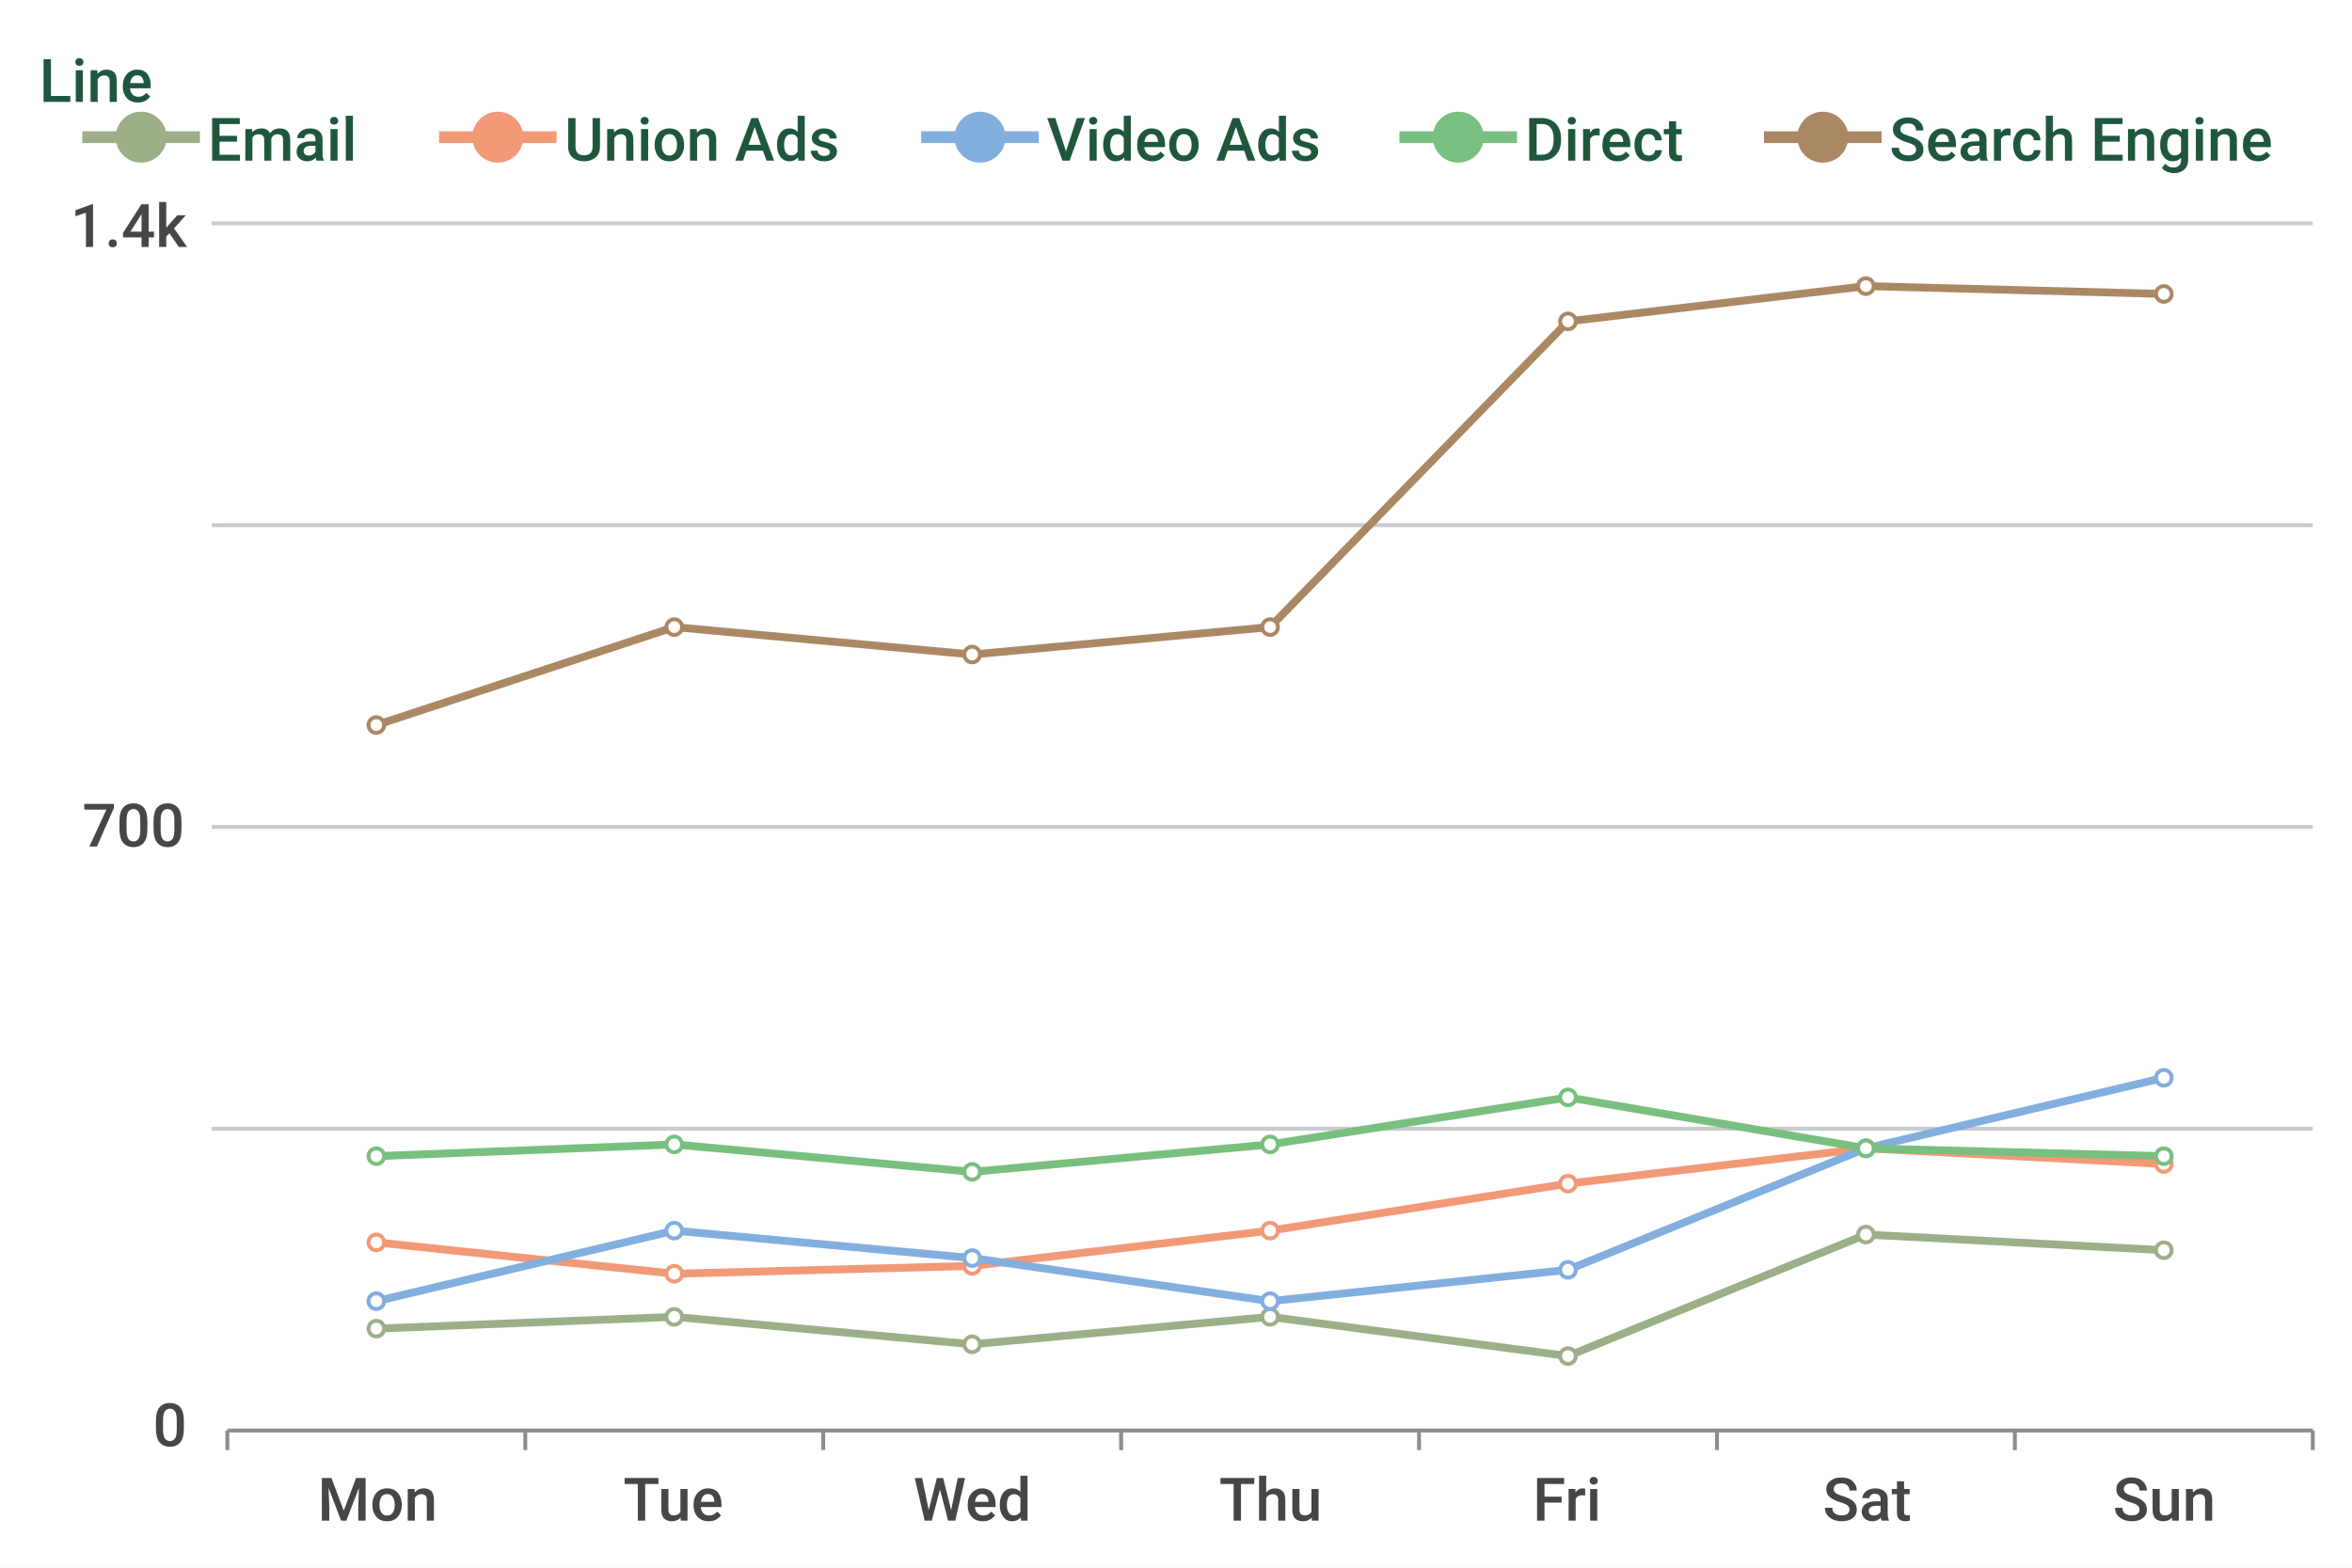
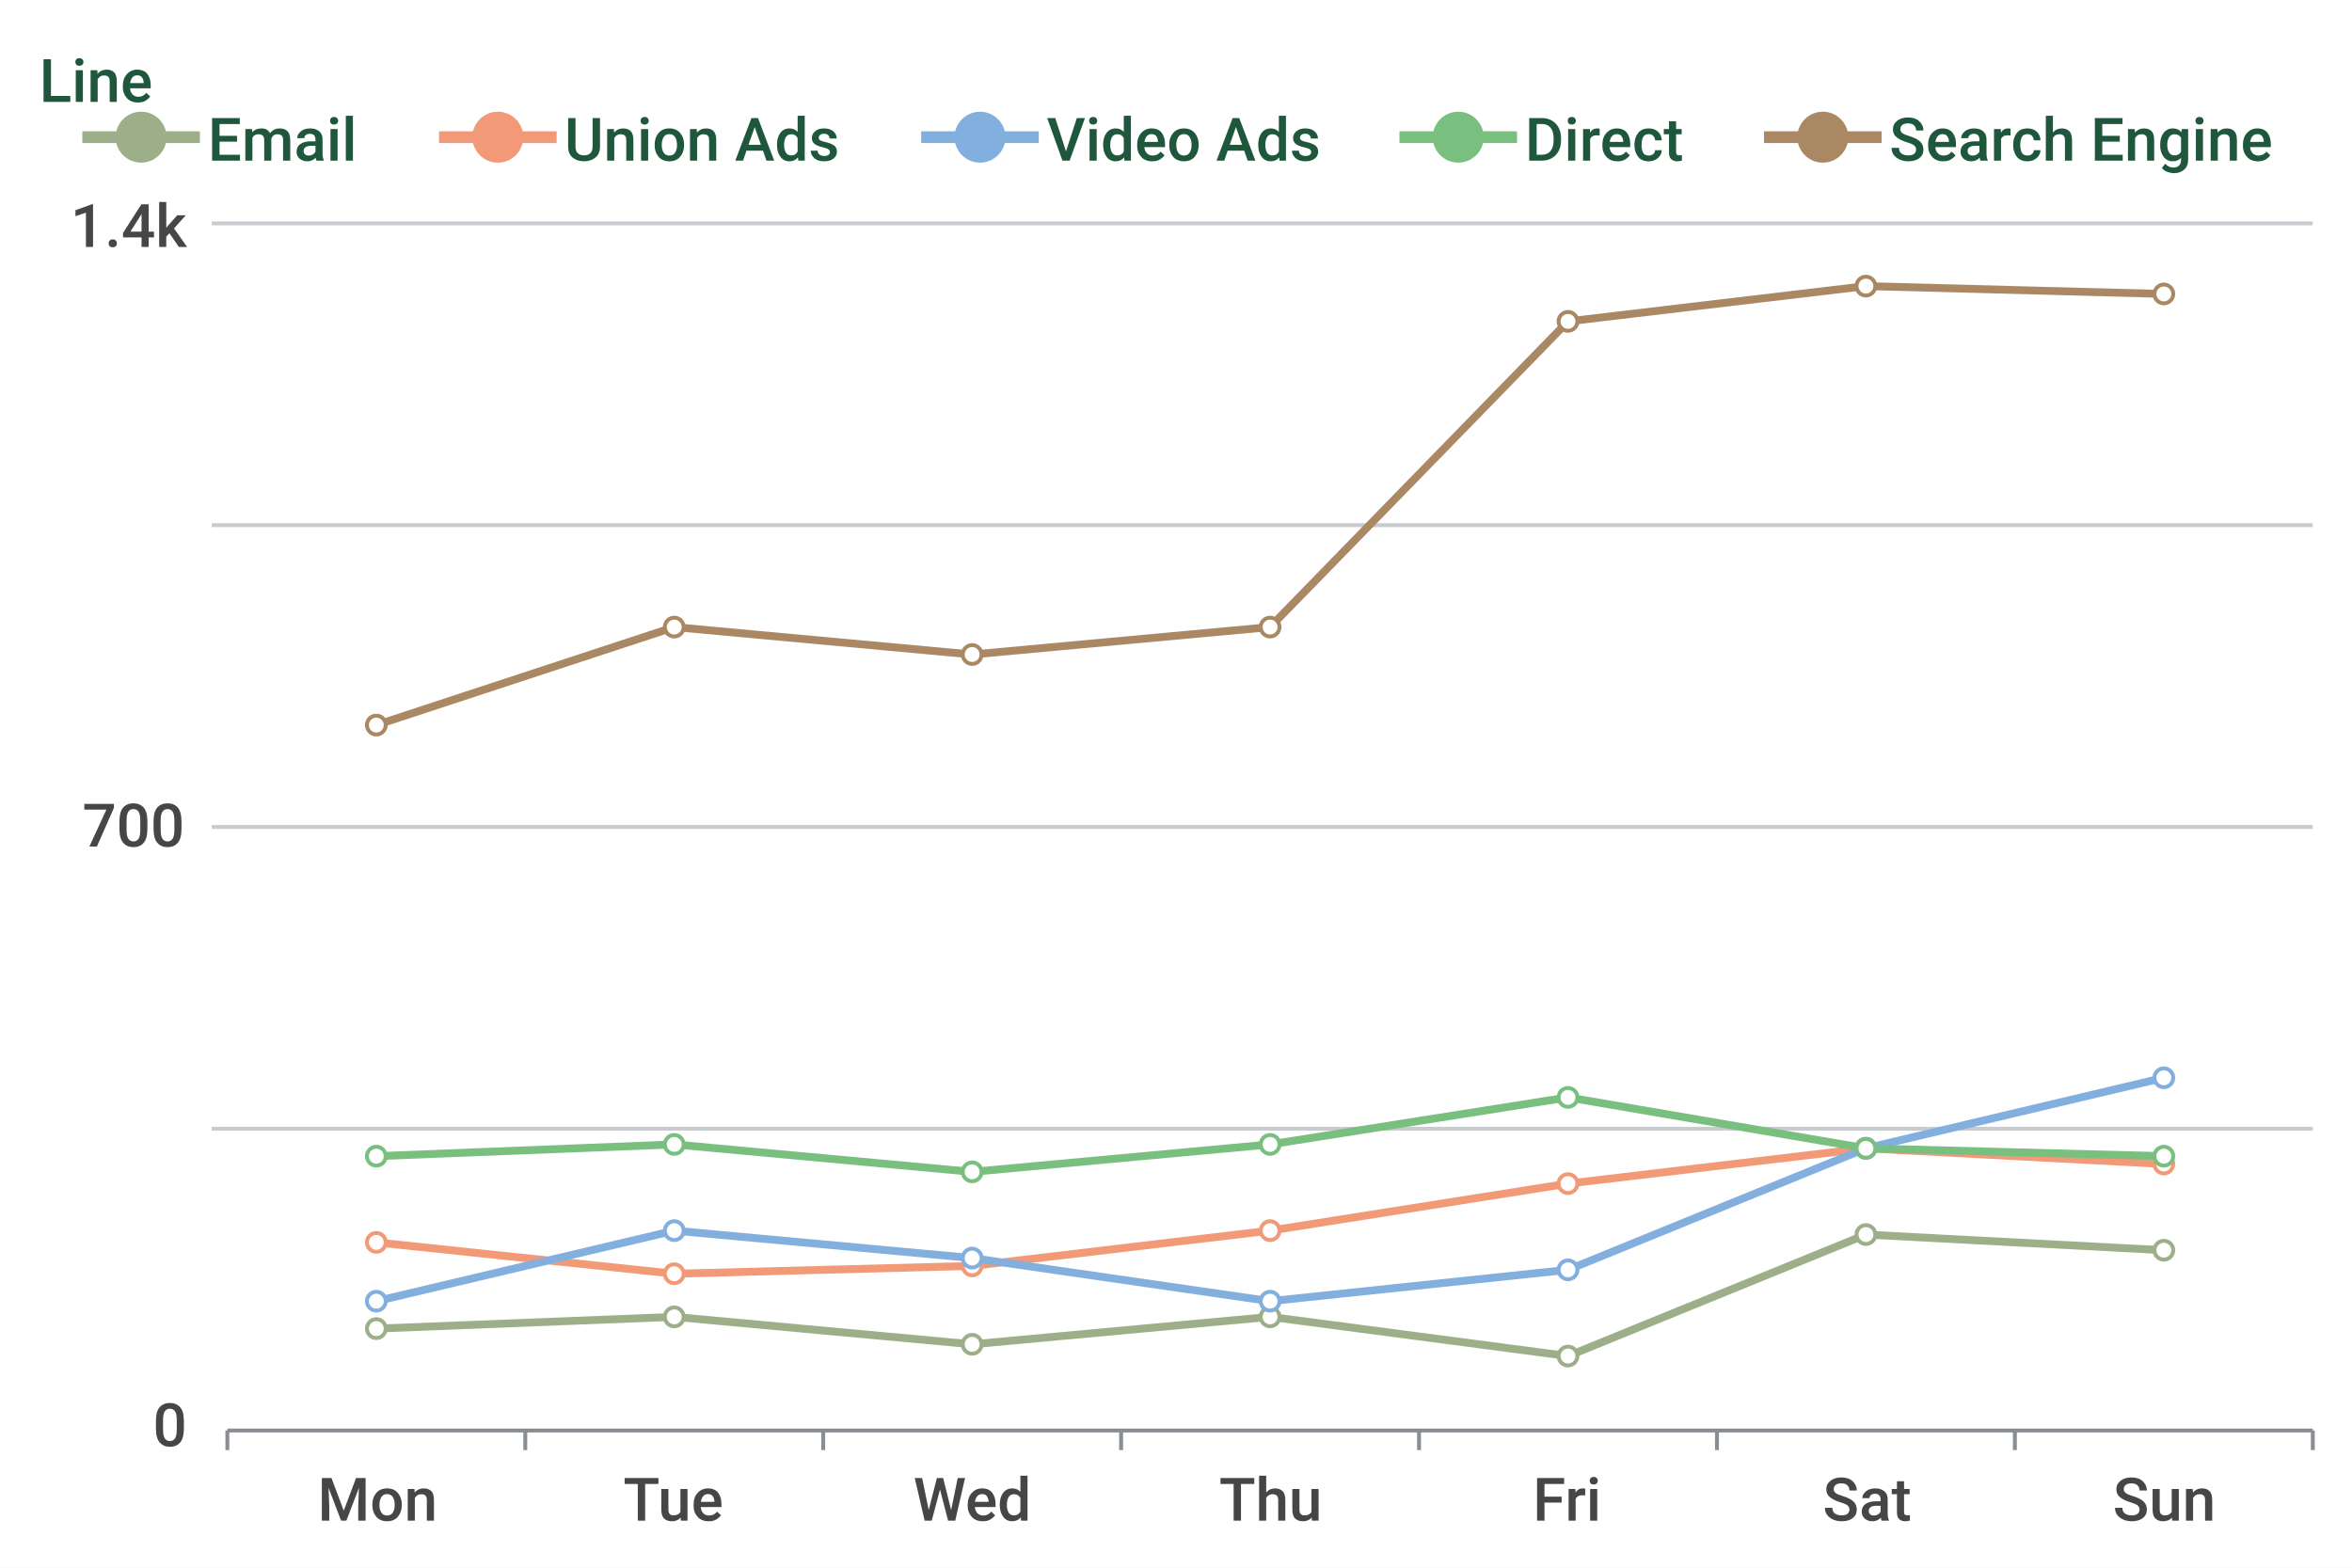
<svg xmlns="http://www.w3.org/2000/svg" viewBox="0 0 600 400">
  <path d="M 0 0 L 600 0 L 600 400 L 0 400 L 0 0" style="stroke:none;fill:white" />
  <text x="10" y="26" style="stroke:none;fill:rgb(31,87,61);font-size:15.3px;font-family:'Roboto Medium',sans-serif">Line</text>
  <path d="M 21 35 L 51 35" style="stroke-width:3;stroke:rgb(156,175,136);fill:none" />
  <circle cx="36" cy="35" r="5" style="stroke-width:3;stroke:rgb(156,175,136);fill:rgb(156,175,136)" />
  <text x="53" y="41" style="stroke:none;fill:rgb(31,87,61);font-size:15.3px;font-family:'Roboto Medium',sans-serif">Email</text>
  <path d="M 112 35 L 142 35" style="stroke-width:3;stroke:rgb(242,153,119);fill:none" />
  <circle cx="127" cy="35" r="5" style="stroke-width:3;stroke:rgb(242,153,119);fill:rgb(242,153,119)" />
  <text x="144" y="41" style="stroke:none;fill:rgb(31,87,61);font-size:15.3px;font-family:'Roboto Medium',sans-serif">Union Ads</text>
  <path d="M 235 35 L 265 35" style="stroke-width:3;stroke:rgb(130,175,222);fill:none" />
  <circle cx="250" cy="35" r="5" style="stroke-width:3;stroke:rgb(130,175,222);fill:rgb(130,175,222)" />
  <text x="267" y="41" style="stroke:none;fill:rgb(31,87,61);font-size:15.3px;font-family:'Roboto Medium',sans-serif">Video Ads</text>
  <path d="M 357 35 L 387 35" style="stroke-width:3;stroke:rgb(121,191,127);fill:none" />
  <circle cx="372" cy="35" r="5" style="stroke-width:3;stroke:rgb(121,191,127);fill:rgb(121,191,127)" />
  <text x="389" y="41" style="stroke:none;fill:rgb(31,87,61);font-size:15.3px;font-family:'Roboto Medium',sans-serif">Direct</text>
  <path d="M 450 35 L 480 35" style="stroke-width:3;stroke:rgb(171,136,100);fill:none" />
  <circle cx="465" cy="35" r="5" style="stroke-width:3;stroke:rgb(171,136,100);fill:rgb(171,136,100)" />
  <text x="482" y="41" style="stroke:none;fill:rgb(31,87,61);font-size:15.3px;font-family:'Roboto Medium',sans-serif">Search Engine</text>
  <text x="18" y="63" style="stroke:none;fill:rgb(70,70,70);font-size:15.3px;font-family:'Roboto Medium',sans-serif">1.4k</text>
  <text x="21" y="216" style="stroke:none;fill:rgb(70,70,70);font-size:15.3px;font-family:'Roboto Medium',sans-serif">700</text>
  <text x="39" y="369" style="stroke:none;fill:rgb(70,70,70);font-size:15.3px;font-family:'Roboto Medium',sans-serif">0</text>
  <path d="M 54 57 L 590 57" style="stroke-width:1;stroke:rgb(200,203,208);fill:none" />
  <path d="M 54 134 L 590 134" style="stroke-width:1;stroke:rgb(200,203,208);fill:none" />
  <path d="M 54 211 L 590 211" style="stroke-width:1;stroke:rgb(200,203,208);fill:none" />
  <path d="M 54 288 L 590 288" style="stroke-width:1;stroke:rgb(200,203,208);fill:none" />
  <path d="M 58 365 L 590 365" style="stroke-width:1;stroke:rgb(138,142,146);fill:none" />
  <path d="M 58 370 L 58 365" style="stroke-width:1;stroke:rgb(138,142,146);fill:none" />
  <path d="M 134 370 L 134 365" style="stroke-width:1;stroke:rgb(138,142,146);fill:none" />
  <path d="M 210 370 L 210 365" style="stroke-width:1;stroke:rgb(138,142,146);fill:none" />
  <path d="M 286 370 L 286 365" style="stroke-width:1;stroke:rgb(138,142,146);fill:none" />
  <path d="M 362 370 L 362 365" style="stroke-width:1;stroke:rgb(138,142,146);fill:none" />
  <path d="M 438 370 L 438 365" style="stroke-width:1;stroke:rgb(138,142,146);fill:none" />
  <path d="M 514 370 L 514 365" style="stroke-width:1;stroke:rgb(138,142,146);fill:none" />
  <path d="M 590 370 L 590 365" style="stroke-width:1;stroke:rgb(138,142,146);fill:none" />
  <text x="81" y="388" style="stroke:none;fill:rgb(70,70,70);font-size:15.3px;font-family:'Roboto Medium',sans-serif">Mon</text>
  <text x="159" y="388" style="stroke:none;fill:rgb(70,70,70);font-size:15.3px;font-family:'Roboto Medium',sans-serif">Tue</text>
  <text x="233" y="388" style="stroke:none;fill:rgb(70,70,70);font-size:15.3px;font-family:'Roboto Medium',sans-serif">Wed</text>
  <text x="311" y="388" style="stroke:none;fill:rgb(70,70,70);font-size:15.3px;font-family:'Roboto Medium',sans-serif">Thu</text>
  <text x="391" y="388" style="stroke:none;fill:rgb(70,70,70);font-size:15.3px;font-family:'Roboto Medium',sans-serif">Fri</text>
  <text x="465" y="388" style="stroke:none;fill:rgb(70,70,70);font-size:15.3px;font-family:'Roboto Medium',sans-serif">Sat</text>
  <text x="539" y="388" style="stroke:none;fill:rgb(70,70,70);font-size:15.3px;font-family:'Roboto Medium',sans-serif">Sun</text>
  <path d="M 96 339 L 172 336 L 248 343 L 324 336 L 400 346 L 476 315 L 552 319" style="stroke-width:2;stroke:rgb(156,175,136);fill:none" />
-   <circle cx="96" cy="339" r="2" style="stroke-width:1;stroke:rgb(156,175,136);fill:white" />
-   <circle cx="172" cy="336" r="2" style="stroke-width:1;stroke:rgb(156,175,136);fill:white" />
-   <circle cx="248" cy="343" r="2" style="stroke-width:1;stroke:rgb(156,175,136);fill:white" />
-   <circle cx="324" cy="336" r="2" style="stroke-width:1;stroke:rgb(156,175,136);fill:white" />
-   <circle cx="400" cy="346" r="2" style="stroke-width:1;stroke:rgb(156,175,136);fill:white" />
-   <circle cx="476" cy="315" r="2" style="stroke-width:1;stroke:rgb(156,175,136);fill:white" />
-   <circle cx="552" cy="319" r="2" style="stroke-width:1;stroke:rgb(156,175,136);fill:white" />
+   <circle cx="96" cy="339" r="2.4" style="stroke-width:1;stroke:rgb(156,175,136);fill:white" />
+   <circle cx="172" cy="336" r="2.4" style="stroke-width:1;stroke:rgb(156,175,136);fill:white" />
+   <circle cx="248" cy="343" r="2.4" style="stroke-width:1;stroke:rgb(156,175,136);fill:white" />
+   <circle cx="324" cy="336" r="2.4" style="stroke-width:1;stroke:rgb(156,175,136);fill:white" />
+   <circle cx="400" cy="346" r="2.4" style="stroke-width:1;stroke:rgb(156,175,136);fill:white" />
+   <circle cx="476" cy="315" r="2.4" style="stroke-width:1;stroke:rgb(156,175,136);fill:white" />
+   <circle cx="552" cy="319" r="2.4" style="stroke-width:1;stroke:rgb(156,175,136);fill:white" />
  <path d="M 96 317 L 172 325 L 248 323 L 324 314 L 400 302 L 476 293 L 552 297" style="stroke-width:2;stroke:rgb(242,153,119);fill:none" />
-   <circle cx="96" cy="317" r="2" style="stroke-width:1;stroke:rgb(242,153,119);fill:white" />
-   <circle cx="172" cy="325" r="2" style="stroke-width:1;stroke:rgb(242,153,119);fill:white" />
-   <circle cx="248" cy="323" r="2" style="stroke-width:1;stroke:rgb(242,153,119);fill:white" />
-   <circle cx="324" cy="314" r="2" style="stroke-width:1;stroke:rgb(242,153,119);fill:white" />
-   <circle cx="400" cy="302" r="2" style="stroke-width:1;stroke:rgb(242,153,119);fill:white" />
-   <circle cx="476" cy="293" r="2" style="stroke-width:1;stroke:rgb(242,153,119);fill:white" />
-   <circle cx="552" cy="297" r="2" style="stroke-width:1;stroke:rgb(242,153,119);fill:white" />
+   <circle cx="96" cy="317" r="2.4" style="stroke-width:1;stroke:rgb(242,153,119);fill:white" />
+   <circle cx="172" cy="325" r="2.4" style="stroke-width:1;stroke:rgb(242,153,119);fill:white" />
+   <circle cx="248" cy="323" r="2.4" style="stroke-width:1;stroke:rgb(242,153,119);fill:white" />
+   <circle cx="324" cy="314" r="2.4" style="stroke-width:1;stroke:rgb(242,153,119);fill:white" />
+   <circle cx="400" cy="302" r="2.4" style="stroke-width:1;stroke:rgb(242,153,119);fill:white" />
+   <circle cx="476" cy="293" r="2.4" style="stroke-width:1;stroke:rgb(242,153,119);fill:white" />
+   <circle cx="552" cy="297" r="2.4" style="stroke-width:1;stroke:rgb(242,153,119);fill:white" />
  <path d="M 96 332 L 172 314 L 248 321 L 324 332 L 400 324 L 476 293 L 552 275" style="stroke-width:2;stroke:rgb(130,175,222);fill:none" />
-   <circle cx="96" cy="332" r="2" style="stroke-width:1;stroke:rgb(130,175,222);fill:white" />
-   <circle cx="172" cy="314" r="2" style="stroke-width:1;stroke:rgb(130,175,222);fill:white" />
-   <circle cx="248" cy="321" r="2" style="stroke-width:1;stroke:rgb(130,175,222);fill:white" />
-   <circle cx="324" cy="332" r="2" style="stroke-width:1;stroke:rgb(130,175,222);fill:white" />
-   <circle cx="400" cy="324" r="2" style="stroke-width:1;stroke:rgb(130,175,222);fill:white" />
-   <circle cx="476" cy="293" r="2" style="stroke-width:1;stroke:rgb(130,175,222);fill:white" />
-   <circle cx="552" cy="275" r="2" style="stroke-width:1;stroke:rgb(130,175,222);fill:white" />
+   <circle cx="96" cy="332" r="2.4" style="stroke-width:1;stroke:rgb(130,175,222);fill:white" />
+   <circle cx="172" cy="314" r="2.4" style="stroke-width:1;stroke:rgb(130,175,222);fill:white" />
+   <circle cx="248" cy="321" r="2.4" style="stroke-width:1;stroke:rgb(130,175,222);fill:white" />
+   <circle cx="324" cy="332" r="2.4" style="stroke-width:1;stroke:rgb(130,175,222);fill:white" />
+   <circle cx="400" cy="324" r="2.4" style="stroke-width:1;stroke:rgb(130,175,222);fill:white" />
+   <circle cx="476" cy="293" r="2.4" style="stroke-width:1;stroke:rgb(130,175,222);fill:white" />
+   <circle cx="552" cy="275" r="2.4" style="stroke-width:1;stroke:rgb(130,175,222);fill:white" />
  <path d="M 96 295 L 172 292 L 248 299 L 324 292 L 400 280 L 476 293 L 552 295" style="stroke-width:2;stroke:rgb(121,191,127);fill:none" />
-   <circle cx="96" cy="295" r="2" style="stroke-width:1;stroke:rgb(121,191,127);fill:white" />
-   <circle cx="172" cy="292" r="2" style="stroke-width:1;stroke:rgb(121,191,127);fill:white" />
-   <circle cx="248" cy="299" r="2" style="stroke-width:1;stroke:rgb(121,191,127);fill:white" />
-   <circle cx="324" cy="292" r="2" style="stroke-width:1;stroke:rgb(121,191,127);fill:white" />
-   <circle cx="400" cy="280" r="2" style="stroke-width:1;stroke:rgb(121,191,127);fill:white" />
-   <circle cx="476" cy="293" r="2" style="stroke-width:1;stroke:rgb(121,191,127);fill:white" />
-   <circle cx="552" cy="295" r="2" style="stroke-width:1;stroke:rgb(121,191,127);fill:white" />
+   <circle cx="96" cy="295" r="2.4" style="stroke-width:1;stroke:rgb(121,191,127);fill:white" />
+   <circle cx="172" cy="292" r="2.4" style="stroke-width:1;stroke:rgb(121,191,127);fill:white" />
+   <circle cx="248" cy="299" r="2.4" style="stroke-width:1;stroke:rgb(121,191,127);fill:white" />
+   <circle cx="324" cy="292" r="2.4" style="stroke-width:1;stroke:rgb(121,191,127);fill:white" />
+   <circle cx="400" cy="280" r="2.4" style="stroke-width:1;stroke:rgb(121,191,127);fill:white" />
+   <circle cx="476" cy="293" r="2.4" style="stroke-width:1;stroke:rgb(121,191,127);fill:white" />
+   <circle cx="552" cy="295" r="2.4" style="stroke-width:1;stroke:rgb(121,191,127);fill:white" />
  <path d="M 96 185 L 172 160 L 248 167 L 324 160 L 400 82 L 476 73 L 552 75" style="stroke-width:2;stroke:rgb(171,136,100);fill:none" />
-   <circle cx="96" cy="185" r="2" style="stroke-width:1;stroke:rgb(171,136,100);fill:white" />
-   <circle cx="172" cy="160" r="2" style="stroke-width:1;stroke:rgb(171,136,100);fill:white" />
-   <circle cx="248" cy="167" r="2" style="stroke-width:1;stroke:rgb(171,136,100);fill:white" />
-   <circle cx="324" cy="160" r="2" style="stroke-width:1;stroke:rgb(171,136,100);fill:white" />
-   <circle cx="400" cy="82" r="2" style="stroke-width:1;stroke:rgb(171,136,100);fill:white" />
-   <circle cx="476" cy="73" r="2" style="stroke-width:1;stroke:rgb(171,136,100);fill:white" />
-   <circle cx="552" cy="75" r="2" style="stroke-width:1;stroke:rgb(171,136,100);fill:white" />
+   <circle cx="96" cy="185" r="2.4" style="stroke-width:1;stroke:rgb(171,136,100);fill:white" />
+   <circle cx="172" cy="160" r="2.4" style="stroke-width:1;stroke:rgb(171,136,100);fill:white" />
+   <circle cx="248" cy="167" r="2.4" style="stroke-width:1;stroke:rgb(171,136,100);fill:white" />
+   <circle cx="324" cy="160" r="2.4" style="stroke-width:1;stroke:rgb(171,136,100);fill:white" />
+   <circle cx="400" cy="82" r="2.4" style="stroke-width:1;stroke:rgb(171,136,100);fill:white" />
+   <circle cx="476" cy="73" r="2.4" style="stroke-width:1;stroke:rgb(171,136,100);fill:white" />
+   <circle cx="552" cy="75" r="2.4" style="stroke-width:1;stroke:rgb(171,136,100);fill:white" />
</svg>
